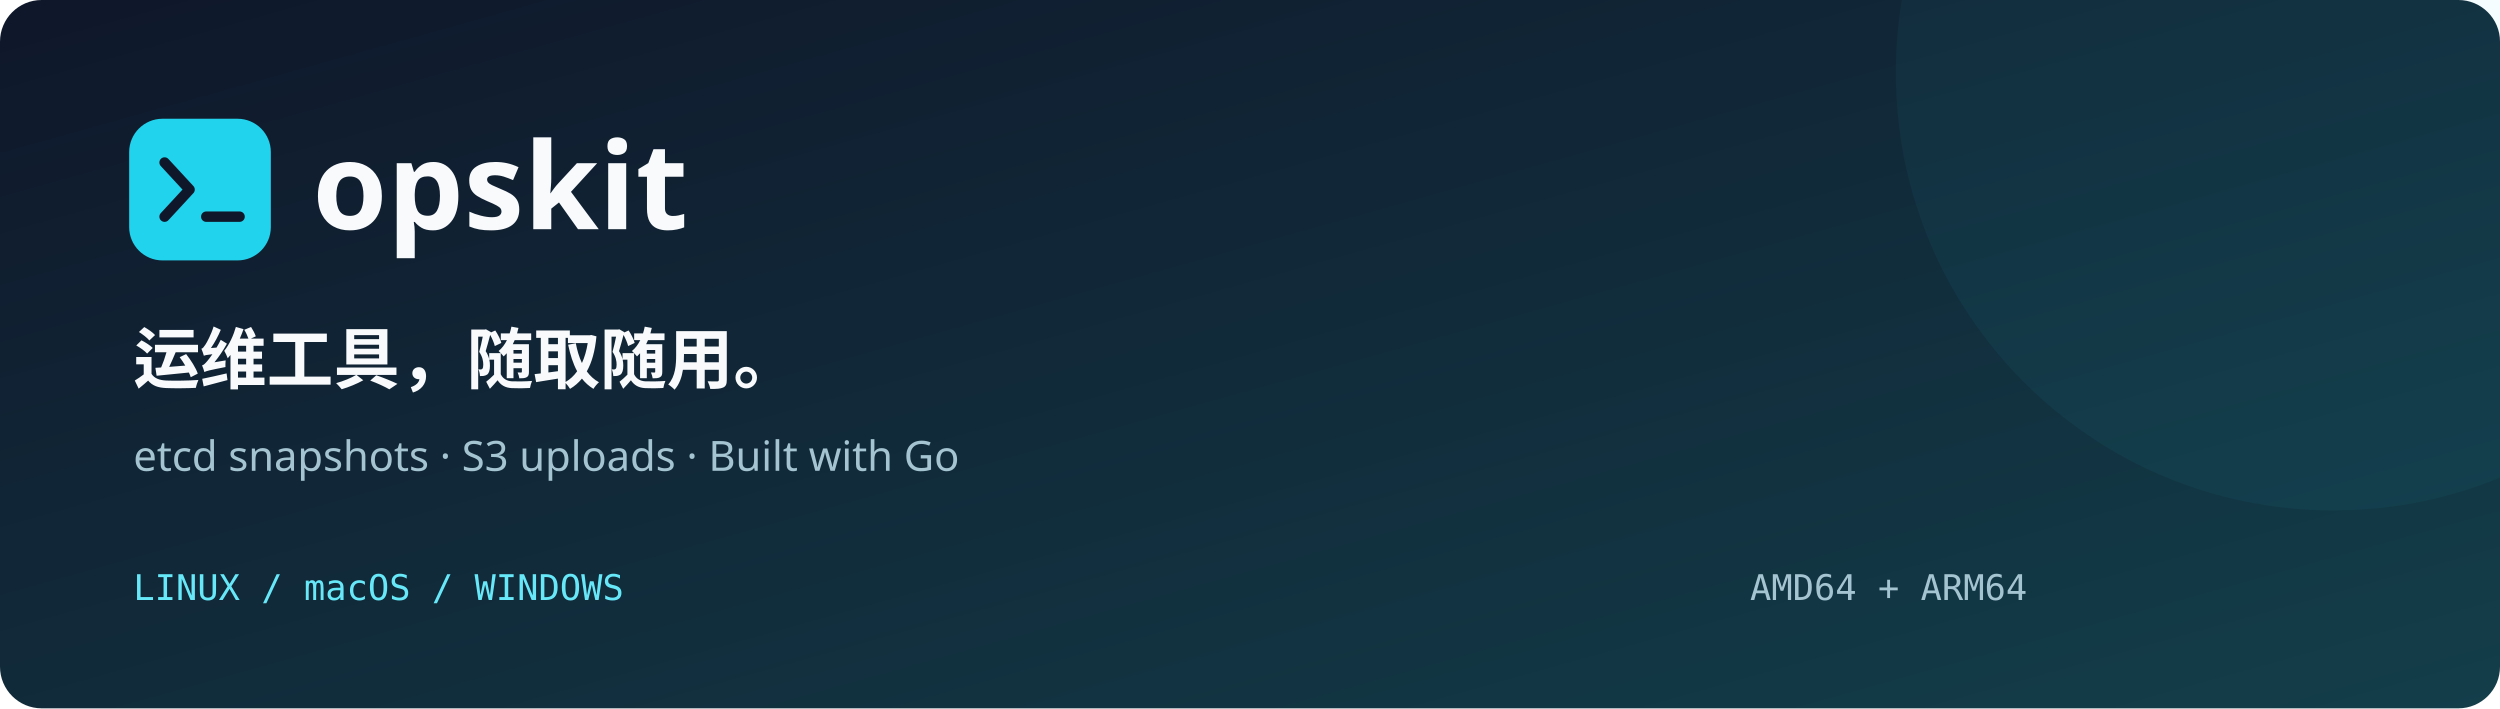
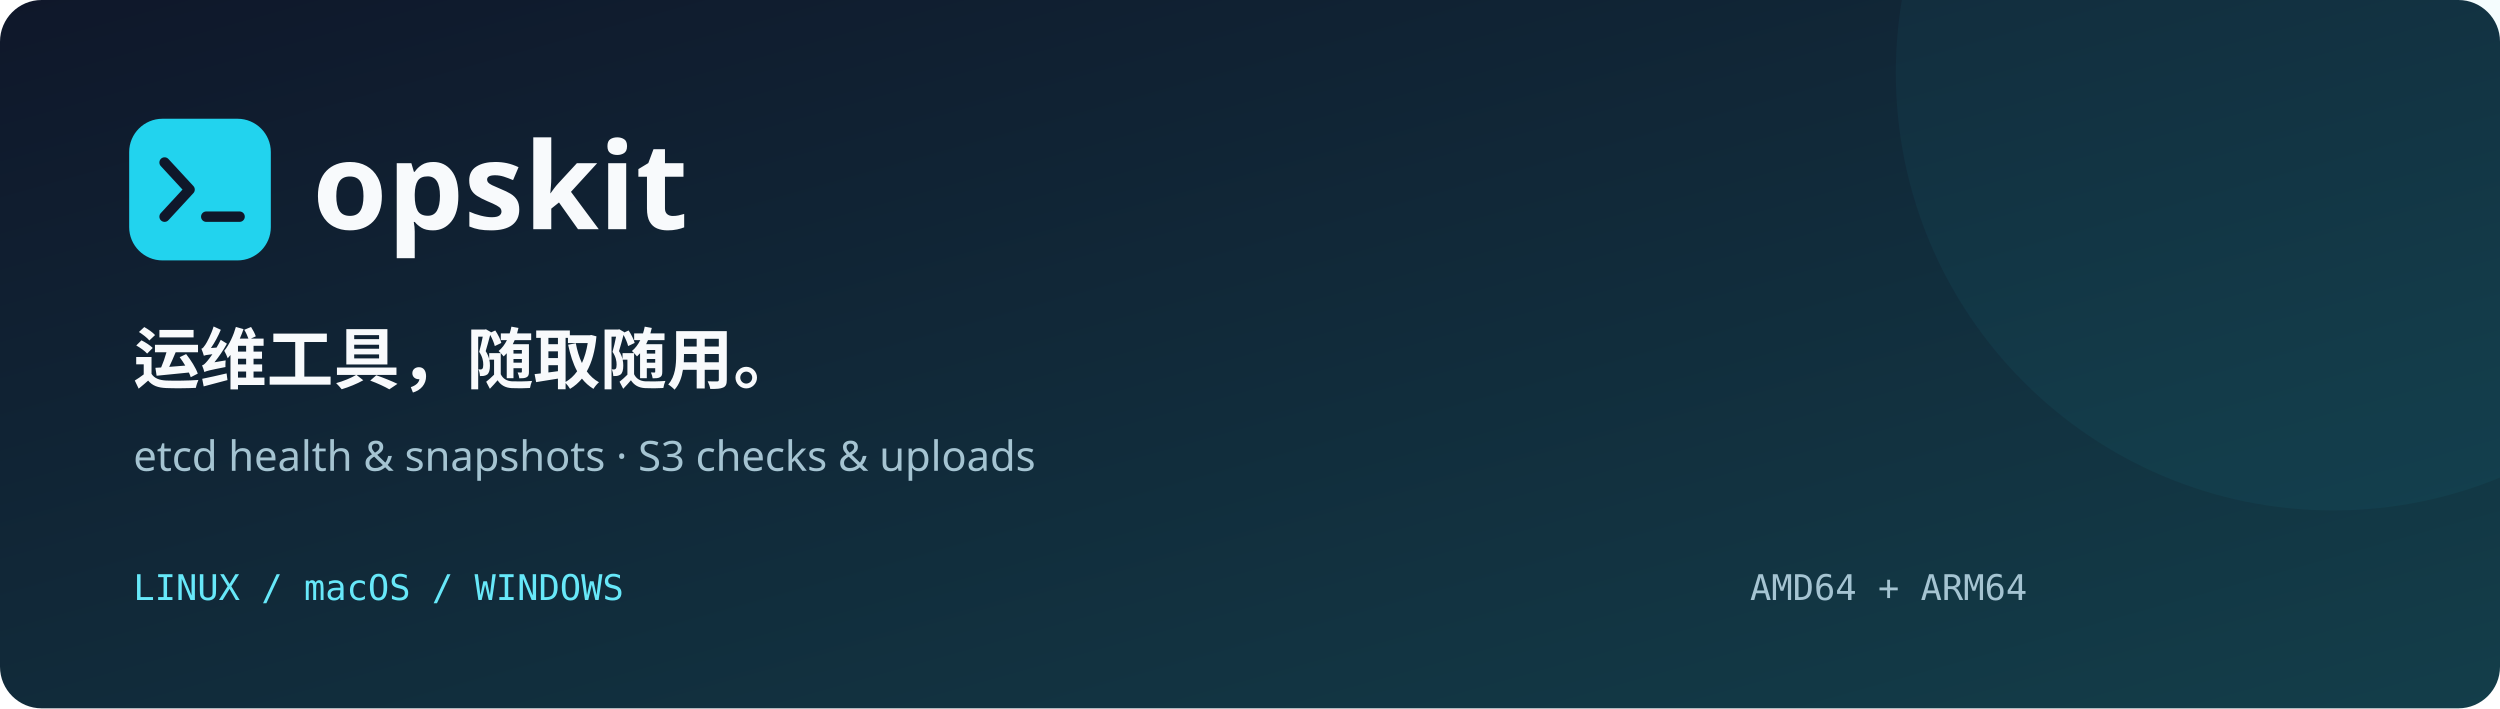
<svg xmlns="http://www.w3.org/2000/svg" width="1200" height="340" viewBox="0 0 1200 340" role="img" aria-labelledby="title desc">
  <defs>
    <linearGradient id="bg" x2="1" y2="1">
      <stop stop-color="#0f172a" />
      <stop offset="1" stop-color="#133e4a" />
    </linearGradient>
  </defs>
  <rect width="1200" height="340" rx="20" fill="url(#bg)" />
  <circle cx="1120" cy="35" r="210" fill="#22d3ee" opacity=".05" />
  <rect x="62" y="57" width="68" height="68" rx="16" fill="#22d3ee" />
  <path d="m79 78 12 13-12 13m20 0h16" stroke="#0f172a" stroke-width="5" fill="none" stroke-linecap="round" stroke-linejoin="round" />
  <text x="150" y="110" fill="#f8fafc" font-family="system-ui,sans-serif" font-size="58" font-weight="750">opskit</text>
  <text x="64" y="184" fill="#f8fafc" font-family="system-ui,sans-serif" font-size="32" font-weight="600">运维工具，随取随用。</text>
-   <text x="64" y="226" fill="#a5c4d2" font-family="system-ui,sans-serif" font-size="20">etcd snapshots · S3 uploads · Built with Go</text>
+   <text x="64" y="226" fill="#a5c4d2" font-family="system-ui,sans-serif" font-size="20">etcd health &amp; snapshots · S3 checks &amp; uploads</text>
  <text x="64" y="288" fill="#67e8f9" font-family="monospace" font-size="17">LINUX / macOS / WINDOWS</text>
  <text x="840" y="288" fill="#a5c4d2" font-family="monospace" font-size="17">AMD64 + ARM64</text>
</svg>
